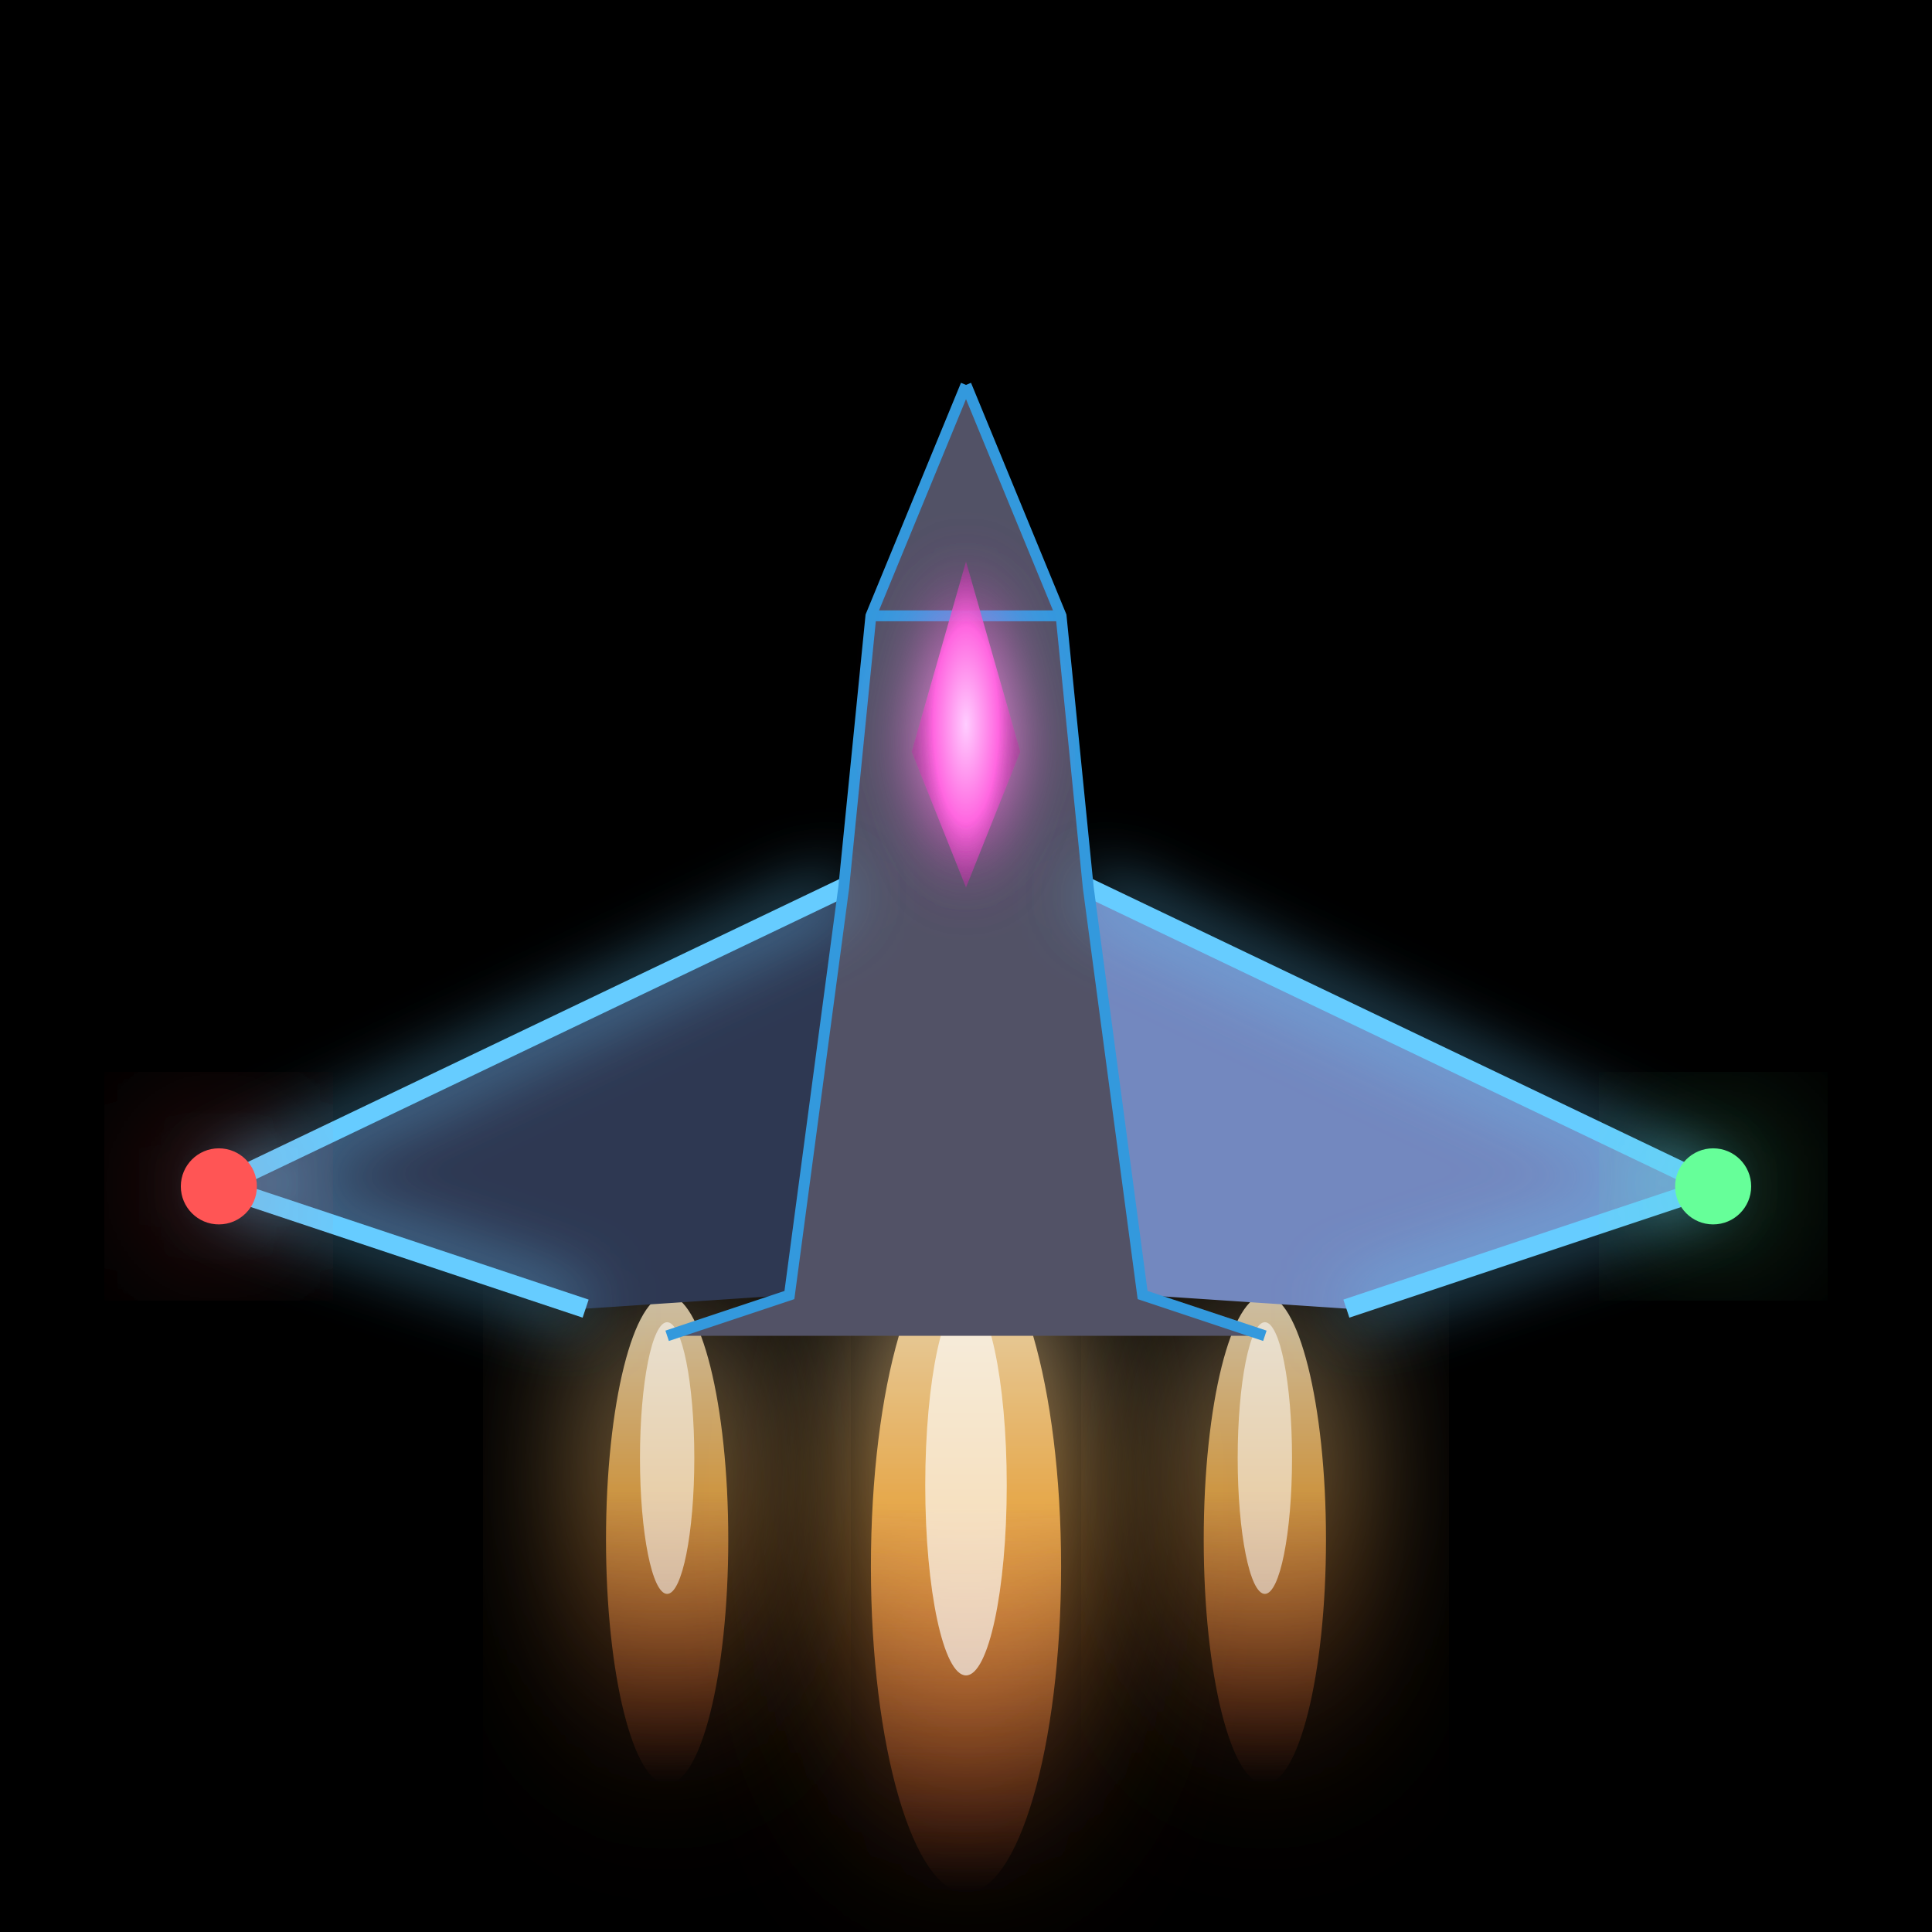
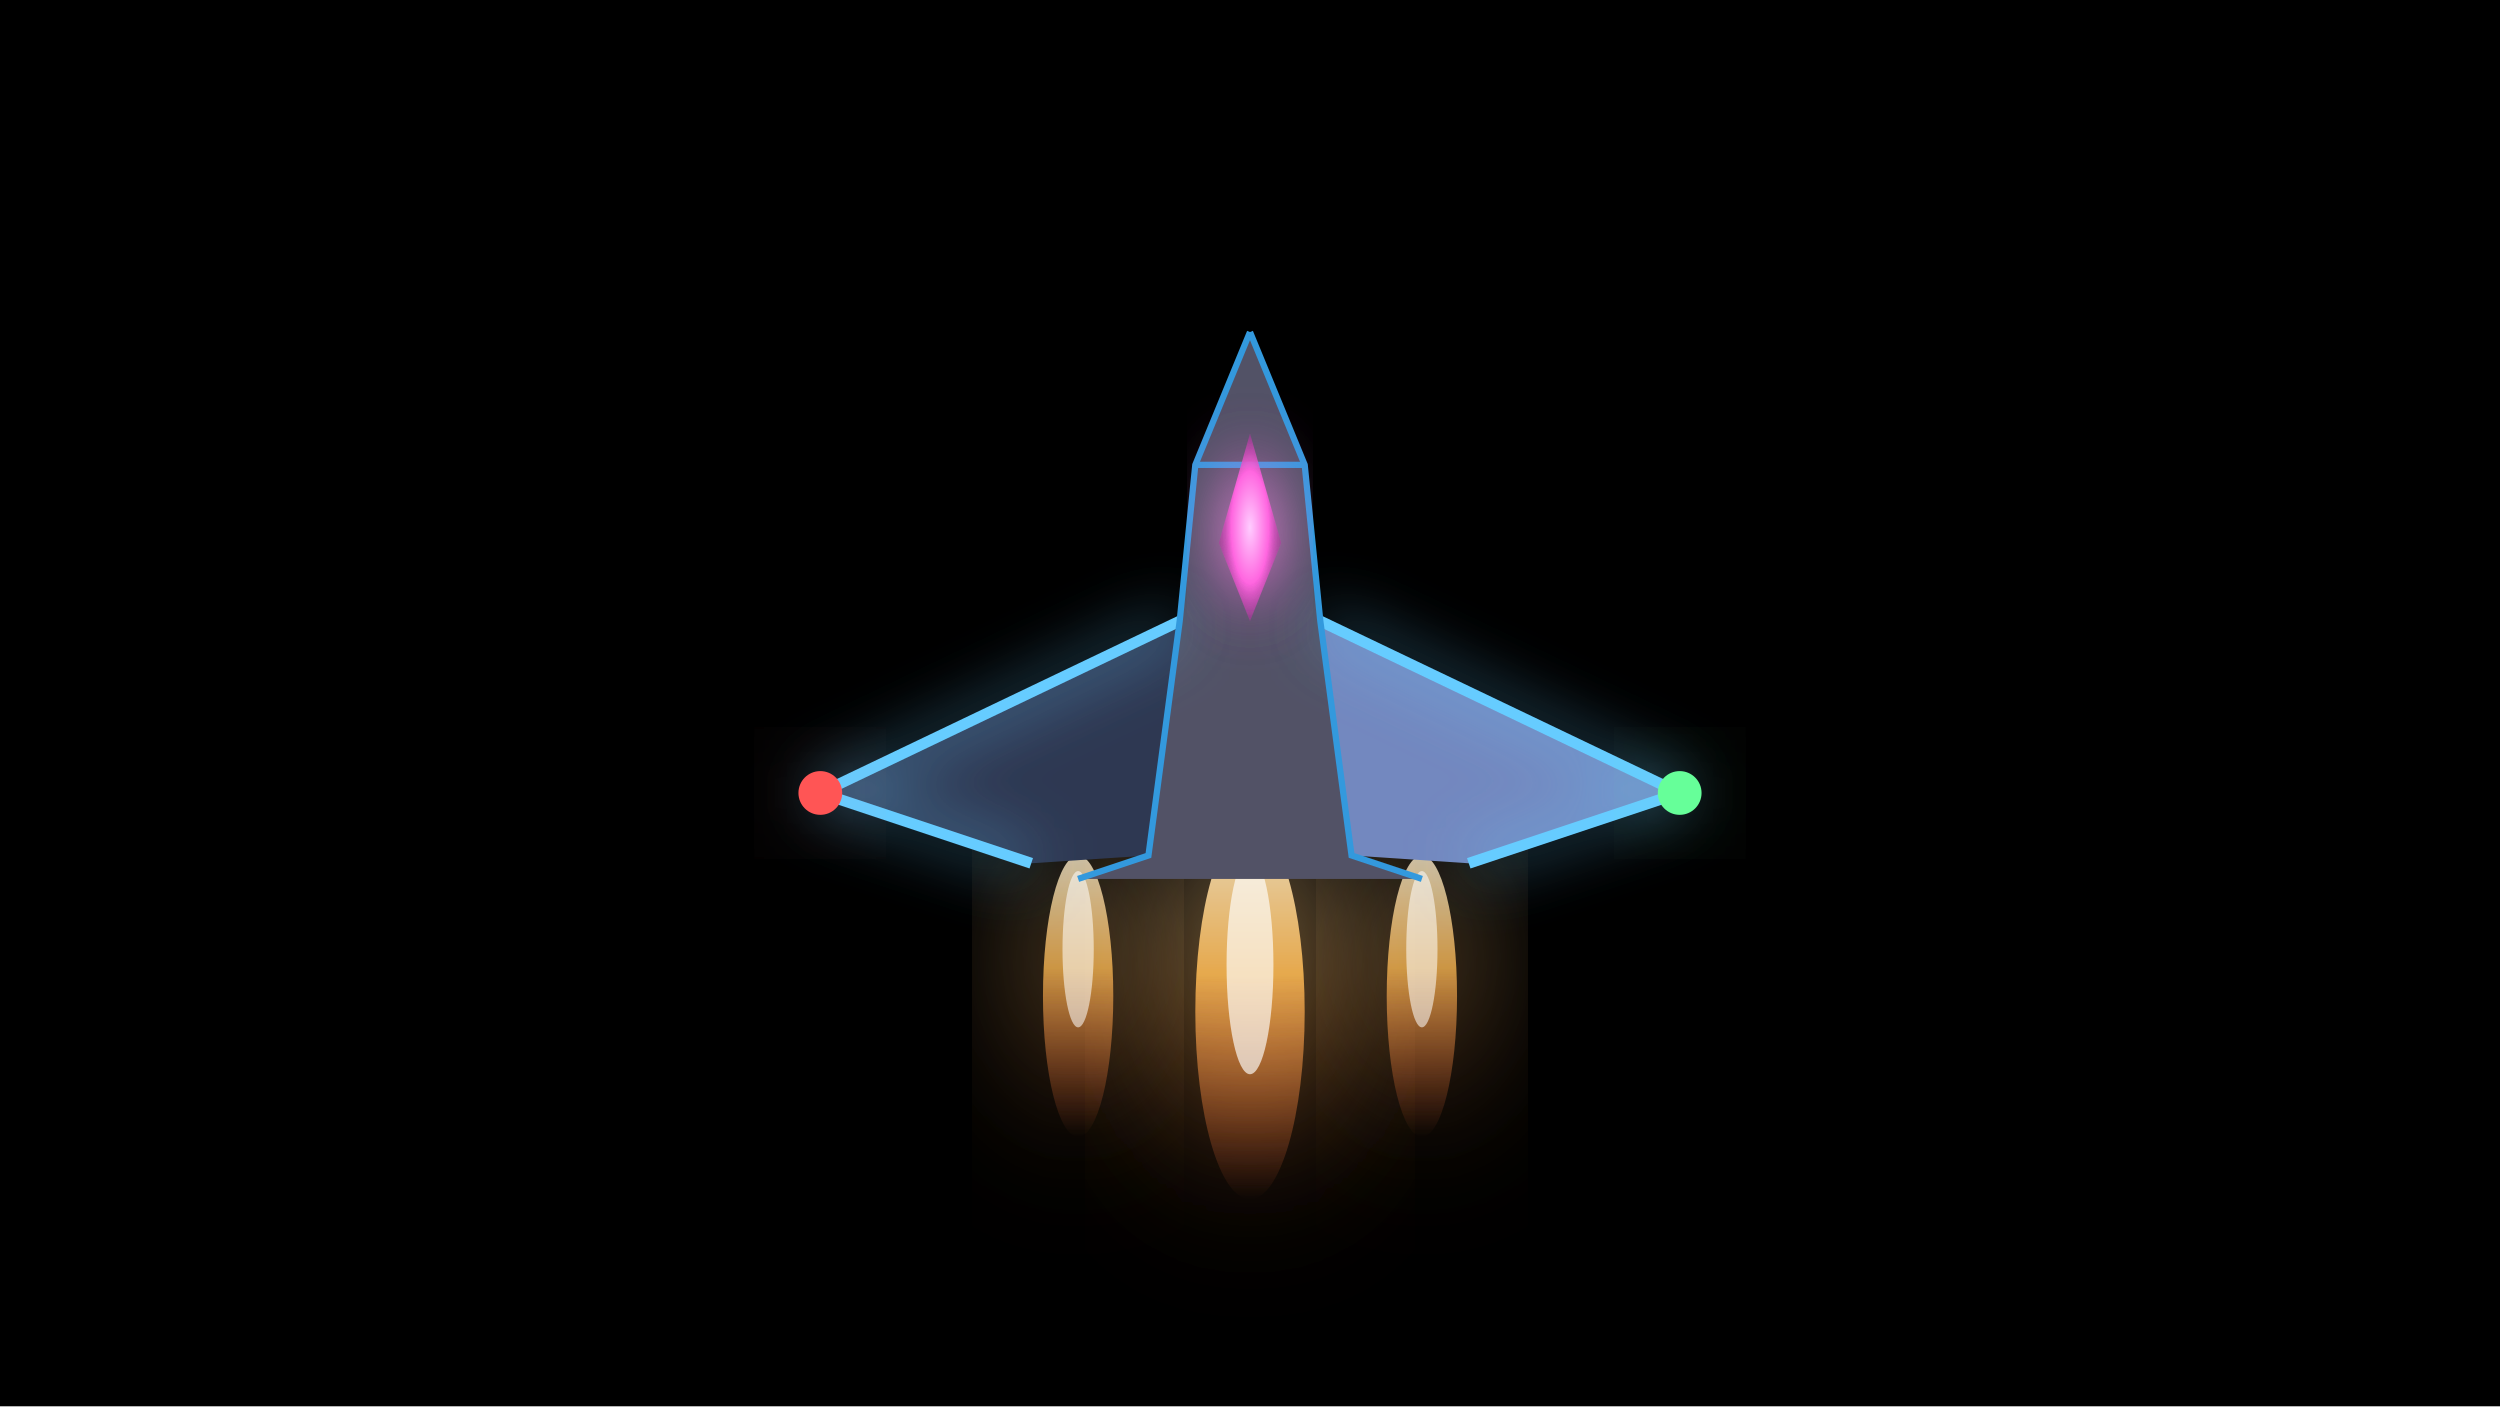
- <svg xmlns="http://www.w3.org/2000/svg" viewBox="0 0 256 256" width="256" height="256">
+ <svg xmlns="http://www.w3.org/2000/svg" viewBox="0 0 1280 720">
  <defs>
    <filter id="g" x="-50%" y="-50%" width="200%" height="200%">
-       <feGaussianBlur stdDeviation="2.5" />
+       <feGaussianBlur stdDeviation="4" />
      <feMerge>
        <feMergeNode />
        <feMergeNode in="SourceGraphic" />
      </feMerge>
    </filter>
    <filter id="bigg" x="-100%" y="-100%" width="300%" height="300%">
-       <feGaussianBlur stdDeviation="6" />
+       <feGaussianBlur stdDeviation="10" />
      <feMerge>
        <feMergeNode />
        <feMergeNode in="SourceGraphic" />
      </feMerge>
    </filter>
    <radialGradient id="cockpit" cx="50%" cy="50%" r="50%">
      <stop offset="0%" stop-color="#ffccff" />
      <stop offset="60%" stop-color="#ff66e0" />
      <stop offset="100%" stop-color="#aa3399" stop-opacity="0.6" />
    </radialGradient>
    <linearGradient id="flame" x1="0" y1="0" x2="0" y2="1">
      <stop offset="0%" stop-color="#ffeecc" />
      <stop offset="40%" stop-color="#ffbb55" />
      <stop offset="100%" stop-color="#ff6633" stop-opacity="0" />
    </linearGradient>
  </defs>
-   <rect width="256" height="256" fill="#000000" />
-   <g transform="translate(128 132) scale(1.8)">
+   <rect width="1280" height="720" fill="#000000" />
+   <g transform="translate(640 350) scale(4)">
    <ellipse cx="0" cy="42" rx="7" ry="24" fill="url(#flame)" filter="url(#bigg)" opacity="0.9" />
    <ellipse cx="-22" cy="40" rx="4.5" ry="18" fill="url(#flame)" filter="url(#bigg)" opacity="0.8" />
    <ellipse cx="22" cy="40" rx="4.5" ry="18" fill="url(#flame)" filter="url(#bigg)" opacity="0.8" />
    <ellipse cx="0" cy="36" rx="3" ry="14" fill="#ffffff" opacity="0.65" />
    <ellipse cx="-22" cy="34" rx="2" ry="10" fill="#ffffff" opacity="0.55" />
    <ellipse cx="22" cy="34" rx="2" ry="10" fill="#ffffff" opacity="0.55" />
    <polygon points="-9,-8 -55,14 -28,23 -13,22" fill="#2e3852" />
    <polygon points="9,-8 13,22 28,23 55,14" fill="#7388bf" />
    <polygon points="0,-45 7,-28 9,-8 13,22 22,25 -22,25 -13,22 -9,-8 -7,-28" fill="#525266" />
    <polyline points="-9,-8 -55,14 -28,23" stroke="#66ccff" stroke-width="1.4" stroke-linejoin="round" fill="none" filter="url(#g)" />
    <polyline points="9,-8 55,14 28,23" stroke="#66ccff" stroke-width="1.4" stroke-linejoin="round" fill="none" filter="url(#g)" />
    <line x1="0" y1="-45" x2="0" y2="22" stroke="#3399dd" stroke-width="1" filter="url(#g)" />
    <polyline points="0,-45 7,-28 9,-8 13,22 22,25" stroke="#3399dd" stroke-width="0.8" fill="none" />
    <polyline points="0,-45 -7,-28 -9,-8 -13,22 -22,25" stroke="#3399dd" stroke-width="0.8" fill="none" />
    <line x1="-7" y1="-28" x2="7" y2="-28" stroke="#3399dd" stroke-width="0.8" />
    <polygon points="0,-32 -4,-18 0,-8 4,-18" fill="url(#cockpit)" filter="url(#g)" />
    <circle cx="-55" cy="14" r="2.8" fill="#ff5555" filter="url(#bigg)" />
    <circle cx="55" cy="14" r="2.8" fill="#66ff99" filter="url(#bigg)" />
  </g>
</svg>
